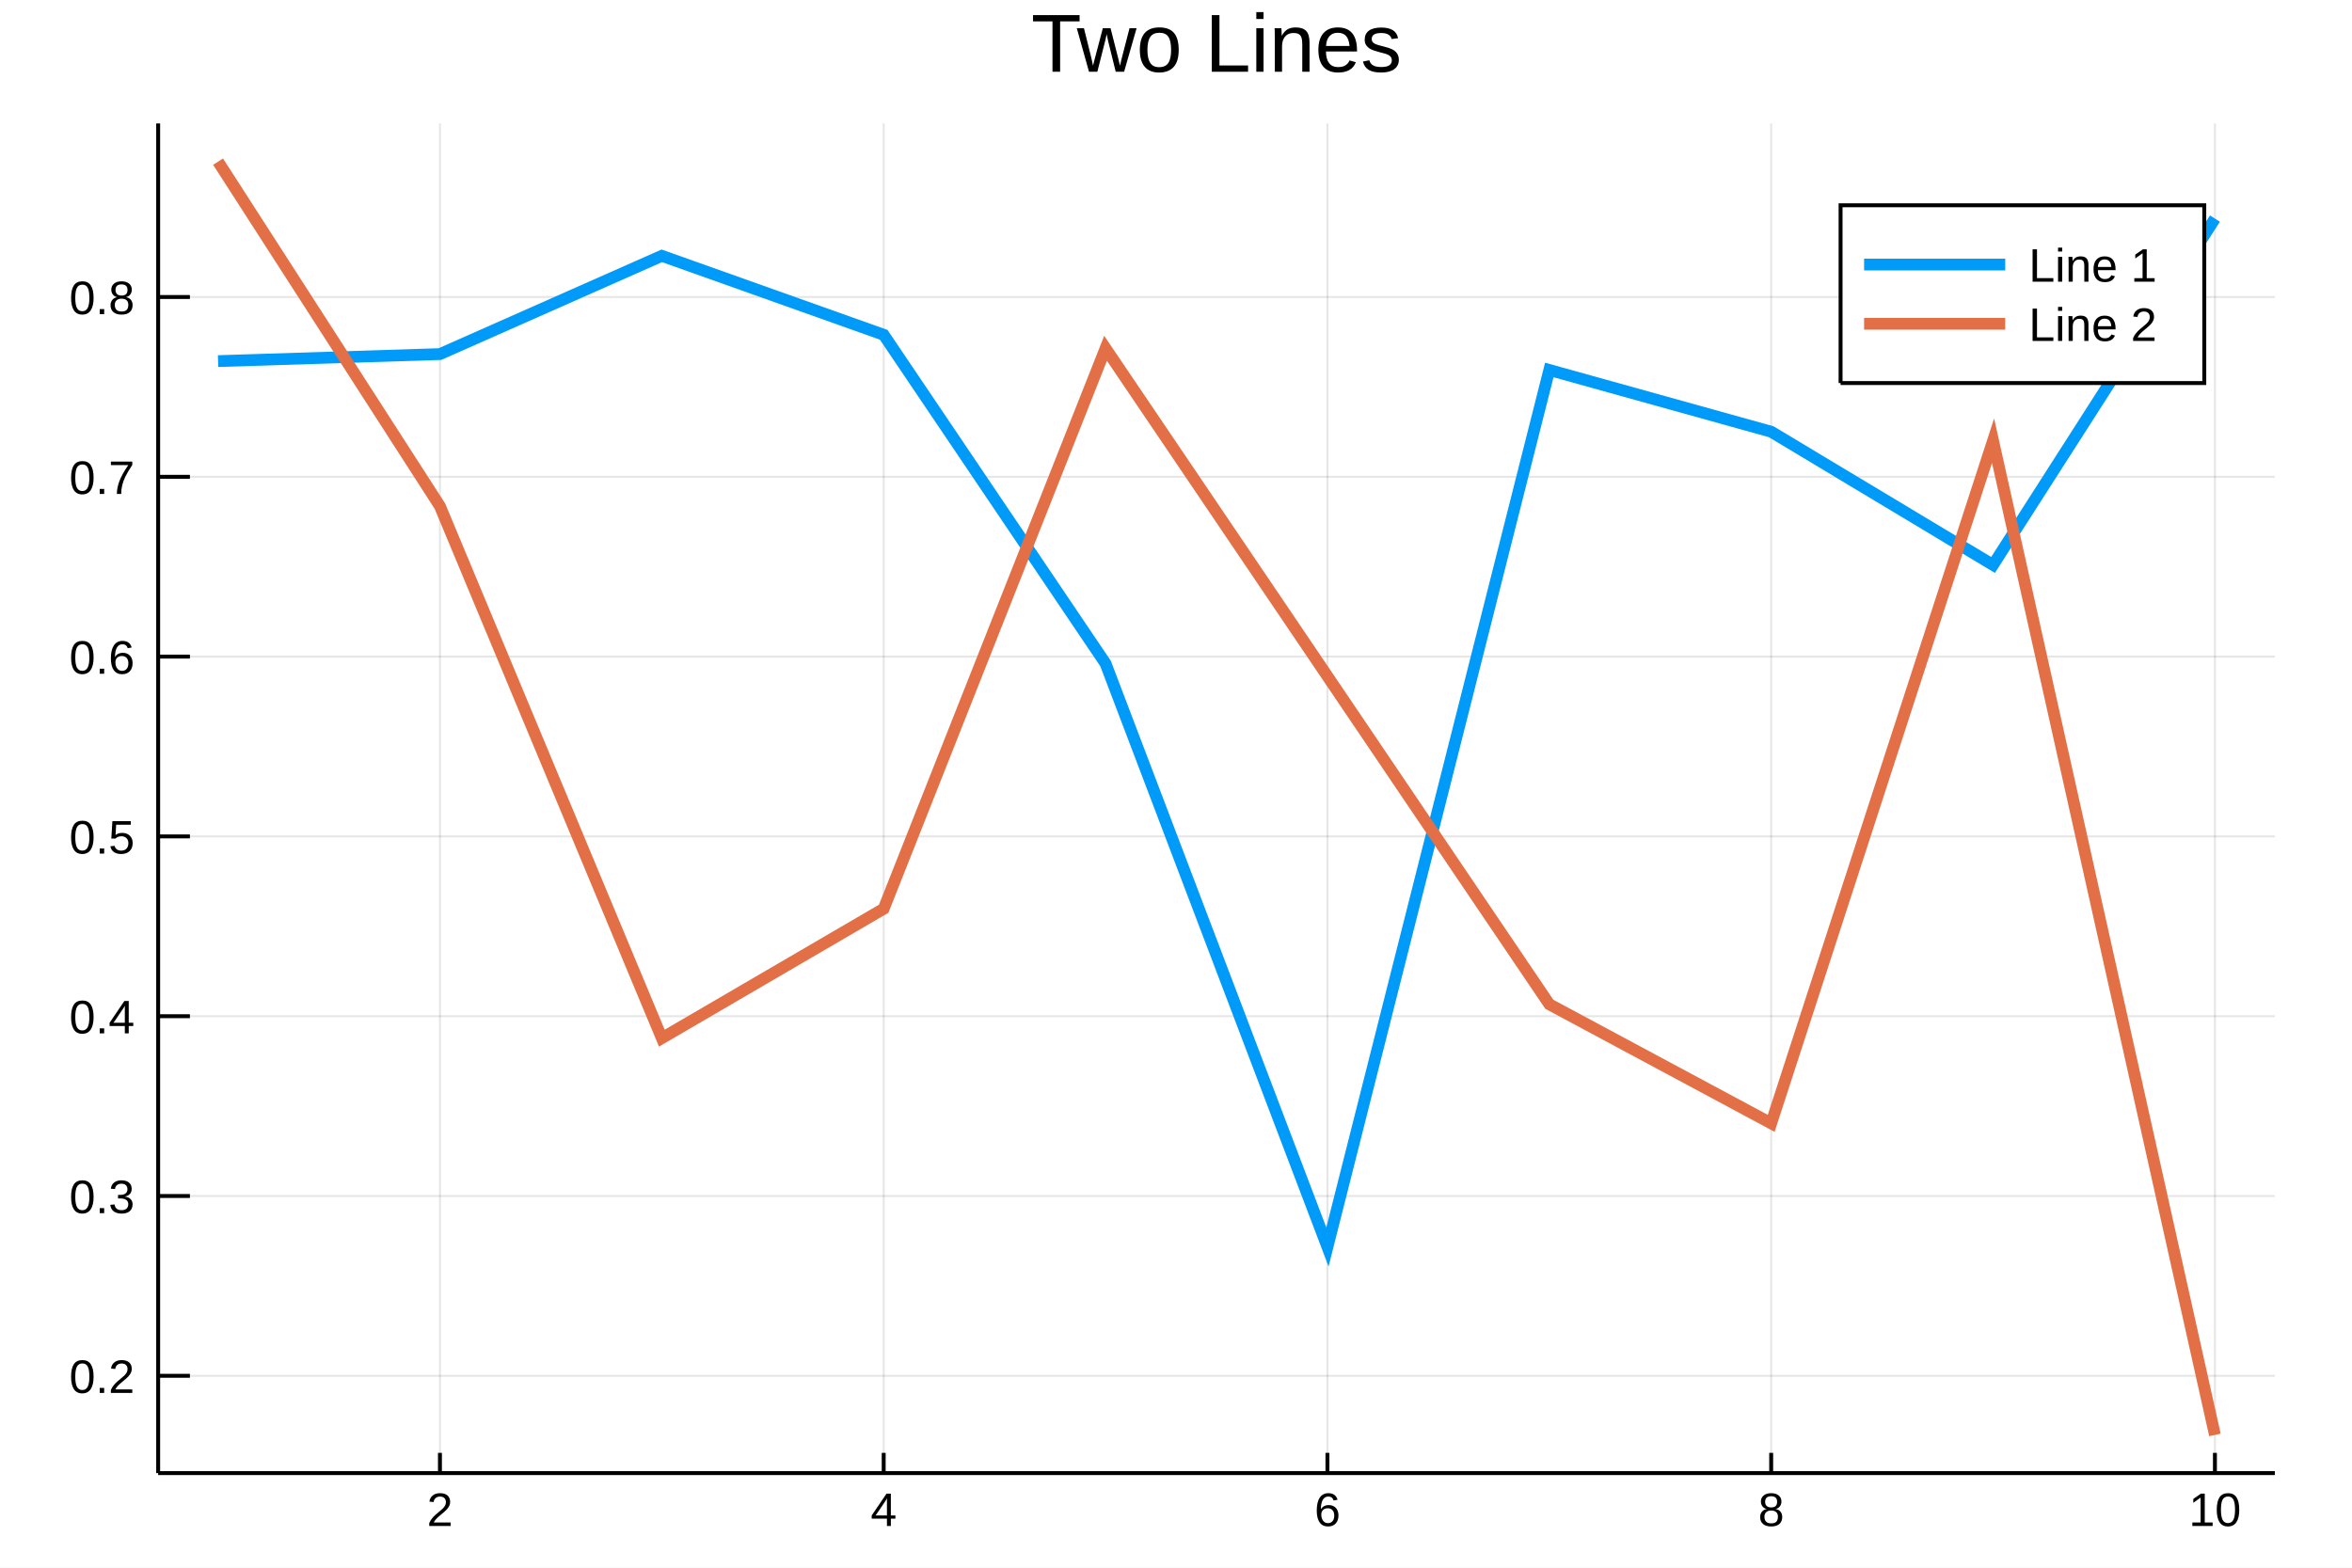
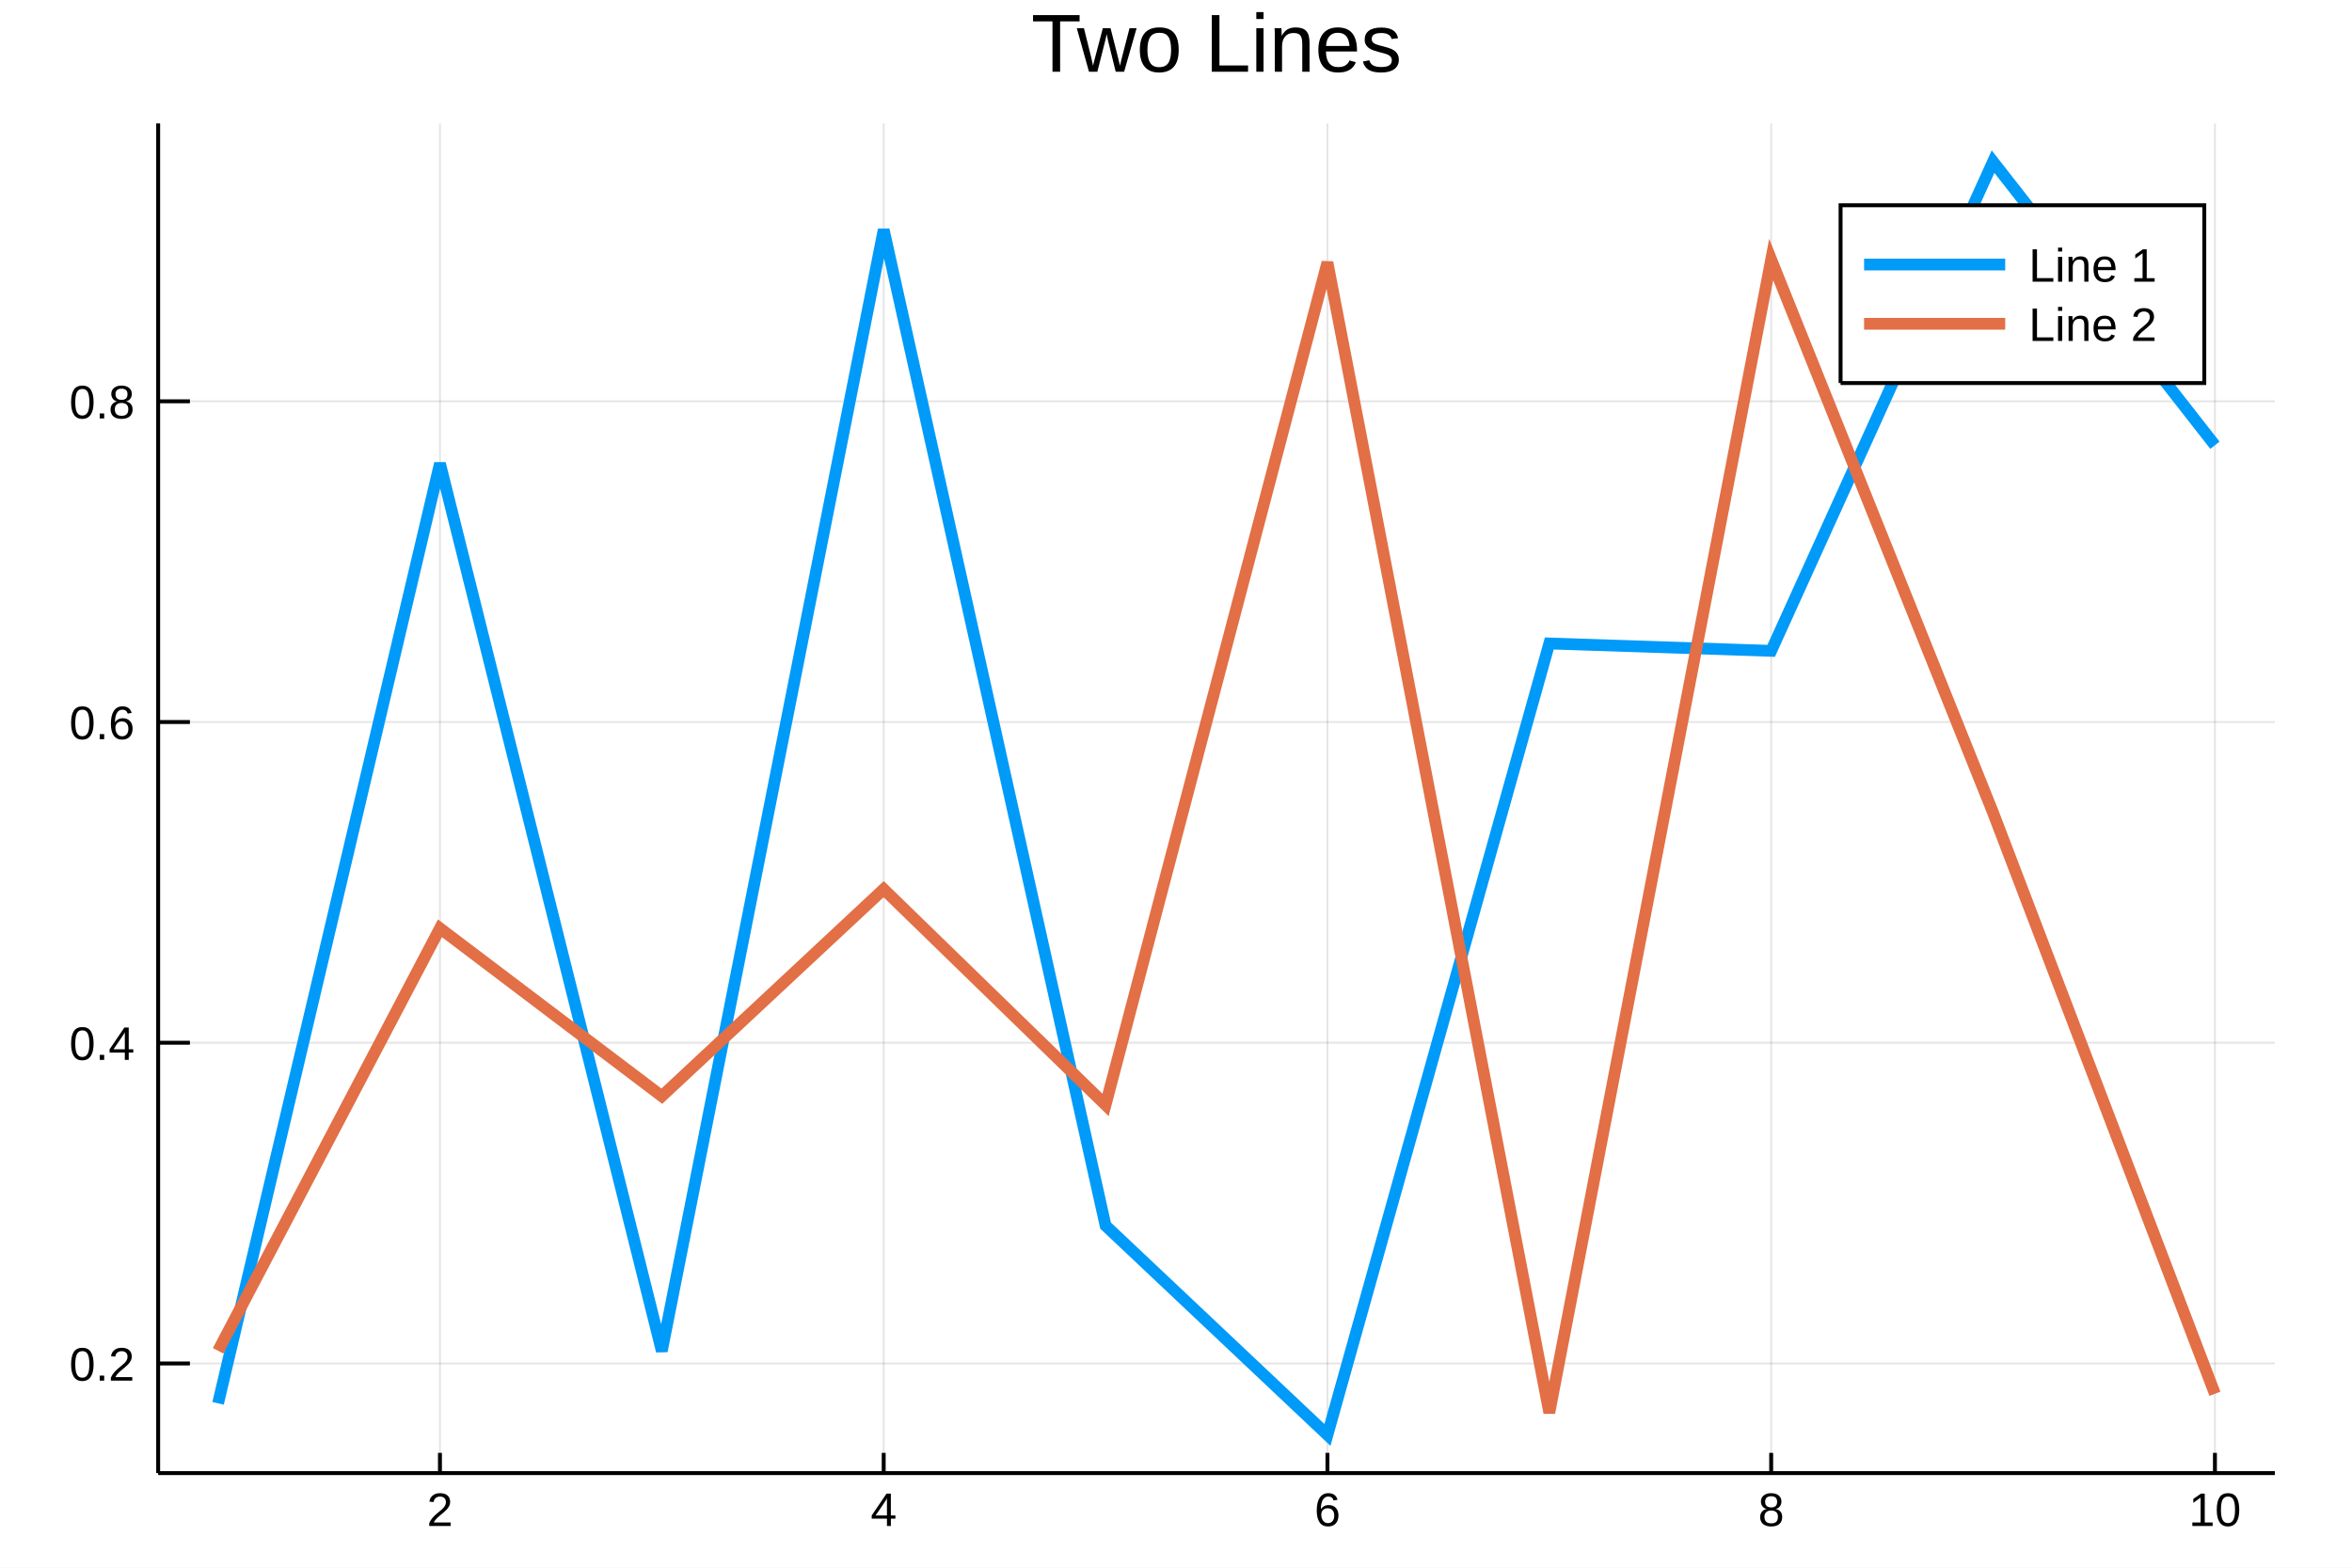
<svg xmlns="http://www.w3.org/2000/svg" width="600" height="400" viewBox="0 0 2400 1600">
  <defs>
-     <clipPath id="clip6500">
+     <clipPath id="clip9600">
      <rect x="0" y="0" width="2000" height="2000" />
    </clipPath>
  </defs>
  <defs>
-     <clipPath id="clip6501">
+     <clipPath id="clip9601">
      <rect x="0" y="0" width="2400" height="1600" />
    </clipPath>
  </defs>
-   <polygon clip-path="url(#clip6501)" points=" 0,1600 2400,1600 2400,0 0,0    " fill="#ffffff" fill-rule="evenodd" fill-opacity="1" />
+   <polygon clip-path="url(#clip9601)" points=" 0,1600 2400,1600 2400,0 0,0    " fill="#ffffff" fill-rule="evenodd" fill-opacity="1" />
  <defs>
-     <clipPath id="clip6502">
+     <clipPath id="clip9602">
      <rect x="480" y="0" width="1681" height="1600" />
    </clipPath>
  </defs>
-   <polygon clip-path="url(#clip6501)" points=" 161.394,1503.47 2321.26,1503.47 2321.26,125.984 161.394,125.984    " fill="#ffffff" fill-rule="evenodd" fill-opacity="1" />
+   <polygon clip-path="url(#clip9601)" points=" 161.394,1503.47 2321.26,1503.47 2321.26,125.984 161.394,125.984    " fill="#ffffff" fill-rule="evenodd" fill-opacity="1" />
  <defs>
-     <clipPath id="clip6503">
+     <clipPath id="clip9603">
      <rect x="161" y="125" width="2161" height="1378" />
    </clipPath>
  </defs>
-   <polyline clip-path="url(#clip6503)" style="stroke:#000000; stroke-width:2; stroke-opacity:0.1; fill:none" points="   448.923,1503.47 448.923,125.984    " />
-   <polyline clip-path="url(#clip6503)" style="stroke:#000000; stroke-width:2; stroke-opacity:0.1; fill:none" points="   901.725,1503.47 901.725,125.984    " />
-   <polyline clip-path="url(#clip6503)" style="stroke:#000000; stroke-width:2; stroke-opacity:0.1; fill:none" points="   1354.53,1503.47 1354.53,125.984    " />
-   <polyline clip-path="url(#clip6503)" style="stroke:#000000; stroke-width:2; stroke-opacity:0.1; fill:none" points="   1807.33,1503.47 1807.33,125.984    " />
-   <polyline clip-path="url(#clip6503)" style="stroke:#000000; stroke-width:2; stroke-opacity:0.1; fill:none" points="   2260.13,1503.47 2260.13,125.984    " />
-   <polyline clip-path="url(#clip6503)" style="stroke:#000000; stroke-width:2; stroke-opacity:0.1; fill:none" points="   161.394,1404.15 2321.26,1404.15    " />
-   <polyline clip-path="url(#clip6503)" style="stroke:#000000; stroke-width:2; stroke-opacity:0.1; fill:none" points="   161.394,1220.65 2321.26,1220.65    " />
-   <polyline clip-path="url(#clip6503)" style="stroke:#000000; stroke-width:2; stroke-opacity:0.1; fill:none" points="   161.394,1037.15 2321.26,1037.15    " />
-   <polyline clip-path="url(#clip6503)" style="stroke:#000000; stroke-width:2; stroke-opacity:0.1; fill:none" points="   161.394,853.641 2321.26,853.641    " />
-   <polyline clip-path="url(#clip6503)" style="stroke:#000000; stroke-width:2; stroke-opacity:0.1; fill:none" points="   161.394,670.137 2321.26,670.137    " />
-   <polyline clip-path="url(#clip6503)" style="stroke:#000000; stroke-width:2; stroke-opacity:0.1; fill:none" points="   161.394,486.632 2321.26,486.632    " />
-   <polyline clip-path="url(#clip6503)" style="stroke:#000000; stroke-width:2; stroke-opacity:0.1; fill:none" points="   161.394,303.128 2321.26,303.128    " />
-   <polyline clip-path="url(#clip6501)" style="stroke:#000000; stroke-width:4; stroke-opacity:1; fill:none" points="   161.394,1503.47 2321.26,1503.47    " />
-   <polyline clip-path="url(#clip6501)" style="stroke:#000000; stroke-width:4; stroke-opacity:1; fill:none" points="   161.394,1503.47 161.394,125.984    " />
-   <polyline clip-path="url(#clip6501)" style="stroke:#000000; stroke-width:4; stroke-opacity:1; fill:none" points="   448.923,1503.47 448.923,1482.81    " />
-   <polyline clip-path="url(#clip6501)" style="stroke:#000000; stroke-width:4; stroke-opacity:1; fill:none" points="   901.725,1503.47 901.725,1482.81    " />
-   <polyline clip-path="url(#clip6501)" style="stroke:#000000; stroke-width:4; stroke-opacity:1; fill:none" points="   1354.53,1503.47 1354.53,1482.81    " />
-   <polyline clip-path="url(#clip6501)" style="stroke:#000000; stroke-width:4; stroke-opacity:1; fill:none" points="   1807.33,1503.47 1807.33,1482.81    " />
-   <polyline clip-path="url(#clip6501)" style="stroke:#000000; stroke-width:4; stroke-opacity:1; fill:none" points="   2260.13,1503.47 2260.13,1482.81    " />
-   <polyline clip-path="url(#clip6501)" style="stroke:#000000; stroke-width:4; stroke-opacity:1; fill:none" points="   161.394,1404.15 193.792,1404.15    " />
-   <polyline clip-path="url(#clip6501)" style="stroke:#000000; stroke-width:4; stroke-opacity:1; fill:none" points="   161.394,1220.65 193.792,1220.65    " />
-   <polyline clip-path="url(#clip6501)" style="stroke:#000000; stroke-width:4; stroke-opacity:1; fill:none" points="   161.394,1037.15 193.792,1037.15    " />
-   <polyline clip-path="url(#clip6501)" style="stroke:#000000; stroke-width:4; stroke-opacity:1; fill:none" points="   161.394,853.641 193.792,853.641    " />
-   <polyline clip-path="url(#clip6501)" style="stroke:#000000; stroke-width:4; stroke-opacity:1; fill:none" points="   161.394,670.137 193.792,670.137    " />
-   <polyline clip-path="url(#clip6501)" style="stroke:#000000; stroke-width:4; stroke-opacity:1; fill:none" points="   161.394,486.632 193.792,486.632    " />
-   <polyline clip-path="url(#clip6501)" style="stroke:#000000; stroke-width:4; stroke-opacity:1; fill:none" points="   161.394,303.128 193.792,303.128    " />
-   <g clip-path="url(#clip6501)">
+   <polyline clip-path="url(#clip9603)" style="stroke:#000000; stroke-width:2; stroke-opacity:0.1; fill:none" points="   448.923,1503.47 448.923,125.984    " />
+   <polyline clip-path="url(#clip9603)" style="stroke:#000000; stroke-width:2; stroke-opacity:0.1; fill:none" points="   901.725,1503.47 901.725,125.984    " />
+   <polyline clip-path="url(#clip9603)" style="stroke:#000000; stroke-width:2; stroke-opacity:0.1; fill:none" points="   1354.53,1503.47 1354.53,125.984    " />
+   <polyline clip-path="url(#clip9603)" style="stroke:#000000; stroke-width:2; stroke-opacity:0.1; fill:none" points="   1807.33,1503.47 1807.33,125.984    " />
+   <polyline clip-path="url(#clip9603)" style="stroke:#000000; stroke-width:2; stroke-opacity:0.1; fill:none" points="   2260.13,1503.47 2260.13,125.984    " />
+   <polyline clip-path="url(#clip9603)" style="stroke:#000000; stroke-width:2; stroke-opacity:0.1; fill:none" points="   161.394,1391.58 2321.26,1391.58    " />
+   <polyline clip-path="url(#clip9603)" style="stroke:#000000; stroke-width:2; stroke-opacity:0.1; fill:none" points="   161.394,1064.24 2321.26,1064.24    " />
+   <polyline clip-path="url(#clip9603)" style="stroke:#000000; stroke-width:2; stroke-opacity:0.1; fill:none" points="   161.394,736.906 2321.26,736.906    " />
+   <polyline clip-path="url(#clip9603)" style="stroke:#000000; stroke-width:2; stroke-opacity:0.1; fill:none" points="   161.394,409.569 2321.26,409.569    " />
+   <polyline clip-path="url(#clip9601)" style="stroke:#000000; stroke-width:4; stroke-opacity:1; fill:none" points="   161.394,1503.47 2321.26,1503.47    " />
+   <polyline clip-path="url(#clip9601)" style="stroke:#000000; stroke-width:4; stroke-opacity:1; fill:none" points="   161.394,1503.47 161.394,125.984    " />
+   <polyline clip-path="url(#clip9601)" style="stroke:#000000; stroke-width:4; stroke-opacity:1; fill:none" points="   448.923,1503.47 448.923,1482.81    " />
+   <polyline clip-path="url(#clip9601)" style="stroke:#000000; stroke-width:4; stroke-opacity:1; fill:none" points="   901.725,1503.47 901.725,1482.81    " />
+   <polyline clip-path="url(#clip9601)" style="stroke:#000000; stroke-width:4; stroke-opacity:1; fill:none" points="   1354.53,1503.47 1354.53,1482.81    " />
+   <polyline clip-path="url(#clip9601)" style="stroke:#000000; stroke-width:4; stroke-opacity:1; fill:none" points="   1807.33,1503.47 1807.33,1482.81    " />
+   <polyline clip-path="url(#clip9601)" style="stroke:#000000; stroke-width:4; stroke-opacity:1; fill:none" points="   2260.13,1503.47 2260.13,1482.81    " />
+   <polyline clip-path="url(#clip9601)" style="stroke:#000000; stroke-width:4; stroke-opacity:1; fill:none" points="   161.394,1391.58 193.792,1391.58    " />
+   <polyline clip-path="url(#clip9601)" style="stroke:#000000; stroke-width:4; stroke-opacity:1; fill:none" points="   161.394,1064.24 193.792,1064.24    " />
+   <polyline clip-path="url(#clip9601)" style="stroke:#000000; stroke-width:4; stroke-opacity:1; fill:none" points="   161.394,736.906 193.792,736.906    " />
+   <polyline clip-path="url(#clip9601)" style="stroke:#000000; stroke-width:4; stroke-opacity:1; fill:none" points="   161.394,409.569 193.792,409.569    " />
+   <g clip-path="url(#clip9601)">
    <text style="fill:#000000; fill-opacity:1; font-family:Arial,Helvetica Neue,Helvetica,sans-serif; font-size:48px; text-anchor:middle;" transform="rotate(0, 448.923, 1557.47)" x="448.923" y="1557.47">2</text>
  </g>
-   <g clip-path="url(#clip6501)">
+   <g clip-path="url(#clip9601)">
    <text style="fill:#000000; fill-opacity:1; font-family:Arial,Helvetica Neue,Helvetica,sans-serif; font-size:48px; text-anchor:middle;" transform="rotate(0, 901.725, 1557.47)" x="901.725" y="1557.47">4</text>
  </g>
-   <g clip-path="url(#clip6501)">
+   <g clip-path="url(#clip9601)">
    <text style="fill:#000000; fill-opacity:1; font-family:Arial,Helvetica Neue,Helvetica,sans-serif; font-size:48px; text-anchor:middle;" transform="rotate(0, 1354.53, 1557.47)" x="1354.53" y="1557.47">6</text>
  </g>
-   <g clip-path="url(#clip6501)">
+   <g clip-path="url(#clip9601)">
    <text style="fill:#000000; fill-opacity:1; font-family:Arial,Helvetica Neue,Helvetica,sans-serif; font-size:48px; text-anchor:middle;" transform="rotate(0, 1807.33, 1557.47)" x="1807.33" y="1557.47">8</text>
  </g>
-   <g clip-path="url(#clip6501)">
+   <g clip-path="url(#clip9601)">
    <text style="fill:#000000; fill-opacity:1; font-family:Arial,Helvetica Neue,Helvetica,sans-serif; font-size:48px; text-anchor:middle;" transform="rotate(0, 2260.13, 1557.47)" x="2260.13" y="1557.47">10</text>
  </g>
-   <g clip-path="url(#clip6501)">
-     <text style="fill:#000000; fill-opacity:1; font-family:Arial,Helvetica Neue,Helvetica,sans-serif; font-size:48px; text-anchor:end;" transform="rotate(0, 137.394, 1421.65)" x="137.394" y="1421.65">0.2</text>
+   <g clip-path="url(#clip9601)">
+     <text style="fill:#000000; fill-opacity:1; font-family:Arial,Helvetica Neue,Helvetica,sans-serif; font-size:48px; text-anchor:end;" transform="rotate(0, 137.394, 1409.08)" x="137.394" y="1409.08">0.2</text>
  </g>
-   <g clip-path="url(#clip6501)">
-     <text style="fill:#000000; fill-opacity:1; font-family:Arial,Helvetica Neue,Helvetica,sans-serif; font-size:48px; text-anchor:end;" transform="rotate(0, 137.394, 1238.15)" x="137.394" y="1238.15">0.3</text>
+   <g clip-path="url(#clip9601)">
+     <text style="fill:#000000; fill-opacity:1; font-family:Arial,Helvetica Neue,Helvetica,sans-serif; font-size:48px; text-anchor:end;" transform="rotate(0, 137.394, 1081.74)" x="137.394" y="1081.74">0.4</text>
  </g>
-   <g clip-path="url(#clip6501)">
-     <text style="fill:#000000; fill-opacity:1; font-family:Arial,Helvetica Neue,Helvetica,sans-serif; font-size:48px; text-anchor:end;" transform="rotate(0, 137.394, 1054.65)" x="137.394" y="1054.65">0.4</text>
+   <g clip-path="url(#clip9601)">
+     <text style="fill:#000000; fill-opacity:1; font-family:Arial,Helvetica Neue,Helvetica,sans-serif; font-size:48px; text-anchor:end;" transform="rotate(0, 137.394, 754.406)" x="137.394" y="754.406">0.6</text>
  </g>
-   <g clip-path="url(#clip6501)">
-     <text style="fill:#000000; fill-opacity:1; font-family:Arial,Helvetica Neue,Helvetica,sans-serif; font-size:48px; text-anchor:end;" transform="rotate(0, 137.394, 871.141)" x="137.394" y="871.141">0.5</text>
+   <g clip-path="url(#clip9601)">
+     <text style="fill:#000000; fill-opacity:1; font-family:Arial,Helvetica Neue,Helvetica,sans-serif; font-size:48px; text-anchor:end;" transform="rotate(0, 137.394, 427.069)" x="137.394" y="427.069">0.8</text>
  </g>
-   <g clip-path="url(#clip6501)">
-     <text style="fill:#000000; fill-opacity:1; font-family:Arial,Helvetica Neue,Helvetica,sans-serif; font-size:48px; text-anchor:end;" transform="rotate(0, 137.394, 687.637)" x="137.394" y="687.637">0.6</text>
-   </g>
-   <g clip-path="url(#clip6501)">
-     <text style="fill:#000000; fill-opacity:1; font-family:Arial,Helvetica Neue,Helvetica,sans-serif; font-size:48px; text-anchor:end;" transform="rotate(0, 137.394, 504.132)" x="137.394" y="504.132">0.7</text>
-   </g>
-   <g clip-path="url(#clip6501)">
-     <text style="fill:#000000; fill-opacity:1; font-family:Arial,Helvetica Neue,Helvetica,sans-serif; font-size:48px; text-anchor:end;" transform="rotate(0, 137.394, 320.628)" x="137.394" y="320.628">0.8</text>
-   </g>
-   <g clip-path="url(#clip6501)">
+   <g clip-path="url(#clip9601)">
    <text style="fill:#000000; fill-opacity:1; font-family:Arial,Helvetica Neue,Helvetica,sans-serif; font-size:84px; text-anchor:middle;" transform="rotate(0, 1241.33, 73.2)" x="1241.33" y="73.2">Two Lines</text>
  </g>
-   <polyline clip-path="url(#clip6503)" style="stroke:#009af9; stroke-width:12; stroke-opacity:1; fill:none" points="   222.522,368.563 448.923,361.381 675.324,261.092 901.725,341.685 1128.13,677.232 1354.53,1272.69 1580.93,377.595 1807.33,440.62 2033.73,576.604 2260.13,223.087       " />
-   <polyline clip-path="url(#clip6503)" style="stroke:#e26f46; stroke-width:12; stroke-opacity:1; fill:none" points="   222.522,164.97 448.923,516.644 675.324,1059.56 901.725,927.472 1128.13,355.491 1354.53,690.169 1580.93,1024.98 1807.33,1146.49 2033.73,449.775 2260.13,1464.49       " />
-   <polygon clip-path="url(#clip6501)" points=" 1878.14,390.944 2249.26,390.944 2249.26,209.504 1878.14,209.504    " fill="#ffffff" fill-rule="evenodd" fill-opacity="1" />
-   <polyline clip-path="url(#clip6501)" style="stroke:#000000; stroke-width:4; stroke-opacity:1; fill:none" points="   1878.14,390.944 2249.26,390.944 2249.26,209.504 1878.14,209.504 1878.14,390.944    " />
-   <polyline clip-path="url(#clip6501)" style="stroke:#009af9; stroke-width:12; stroke-opacity:1; fill:none" points="   1902.14,269.984 2046.14,269.984    " />
-   <g clip-path="url(#clip6501)">
+   <polyline clip-path="url(#clip9603)" style="stroke:#009af9; stroke-width:12; stroke-opacity:1; fill:none" points="   222.522,1432.26 448.923,473.041 675.324,1378.9 901.725,234.48 1128.13,1250.86 1354.53,1464.49 1580.93,656.733 1807.33,664.257 2033.73,164.97 2260.13,454.413       " />
+   <polyline clip-path="url(#clip9603)" style="stroke:#e26f46; stroke-width:12; stroke-opacity:1; fill:none" points="   222.522,1378.63 448.923,947.412 675.324,1118.76 901.725,907.488 1128.13,1127.7 1354.53,267.841 1580.93,1441.9 1807.33,264.869 2033.73,829.388 2260.13,1422.52       " />
+   <polygon clip-path="url(#clip9601)" points=" 1878.14,390.944 2249.26,390.944 2249.26,209.504 1878.14,209.504    " fill="#ffffff" fill-rule="evenodd" fill-opacity="1" />
+   <polyline clip-path="url(#clip9601)" style="stroke:#000000; stroke-width:4; stroke-opacity:1; fill:none" points="   1878.14,390.944 2249.26,390.944 2249.26,209.504 1878.14,209.504 1878.14,390.944    " />
+   <polyline clip-path="url(#clip9601)" style="stroke:#009af9; stroke-width:12; stroke-opacity:1; fill:none" points="   1902.14,269.984 2046.14,269.984    " />
+   <g clip-path="url(#clip9601)">
    <text style="fill:#000000; fill-opacity:1; font-family:Arial,Helvetica Neue,Helvetica,sans-serif; font-size:48px; text-anchor:start;" transform="rotate(0, 2070.14, 287.484)" x="2070.14" y="287.484">Line 1</text>
  </g>
-   <polyline clip-path="url(#clip6501)" style="stroke:#e26f46; stroke-width:12; stroke-opacity:1; fill:none" points="   1902.14,330.464 2046.14,330.464    " />
-   <g clip-path="url(#clip6501)">
+   <polyline clip-path="url(#clip9601)" style="stroke:#e26f46; stroke-width:12; stroke-opacity:1; fill:none" points="   1902.14,330.464 2046.14,330.464    " />
+   <g clip-path="url(#clip9601)">
    <text style="fill:#000000; fill-opacity:1; font-family:Arial,Helvetica Neue,Helvetica,sans-serif; font-size:48px; text-anchor:start;" transform="rotate(0, 2070.14, 347.964)" x="2070.14" y="347.964">Line 2</text>
  </g>
</svg>
